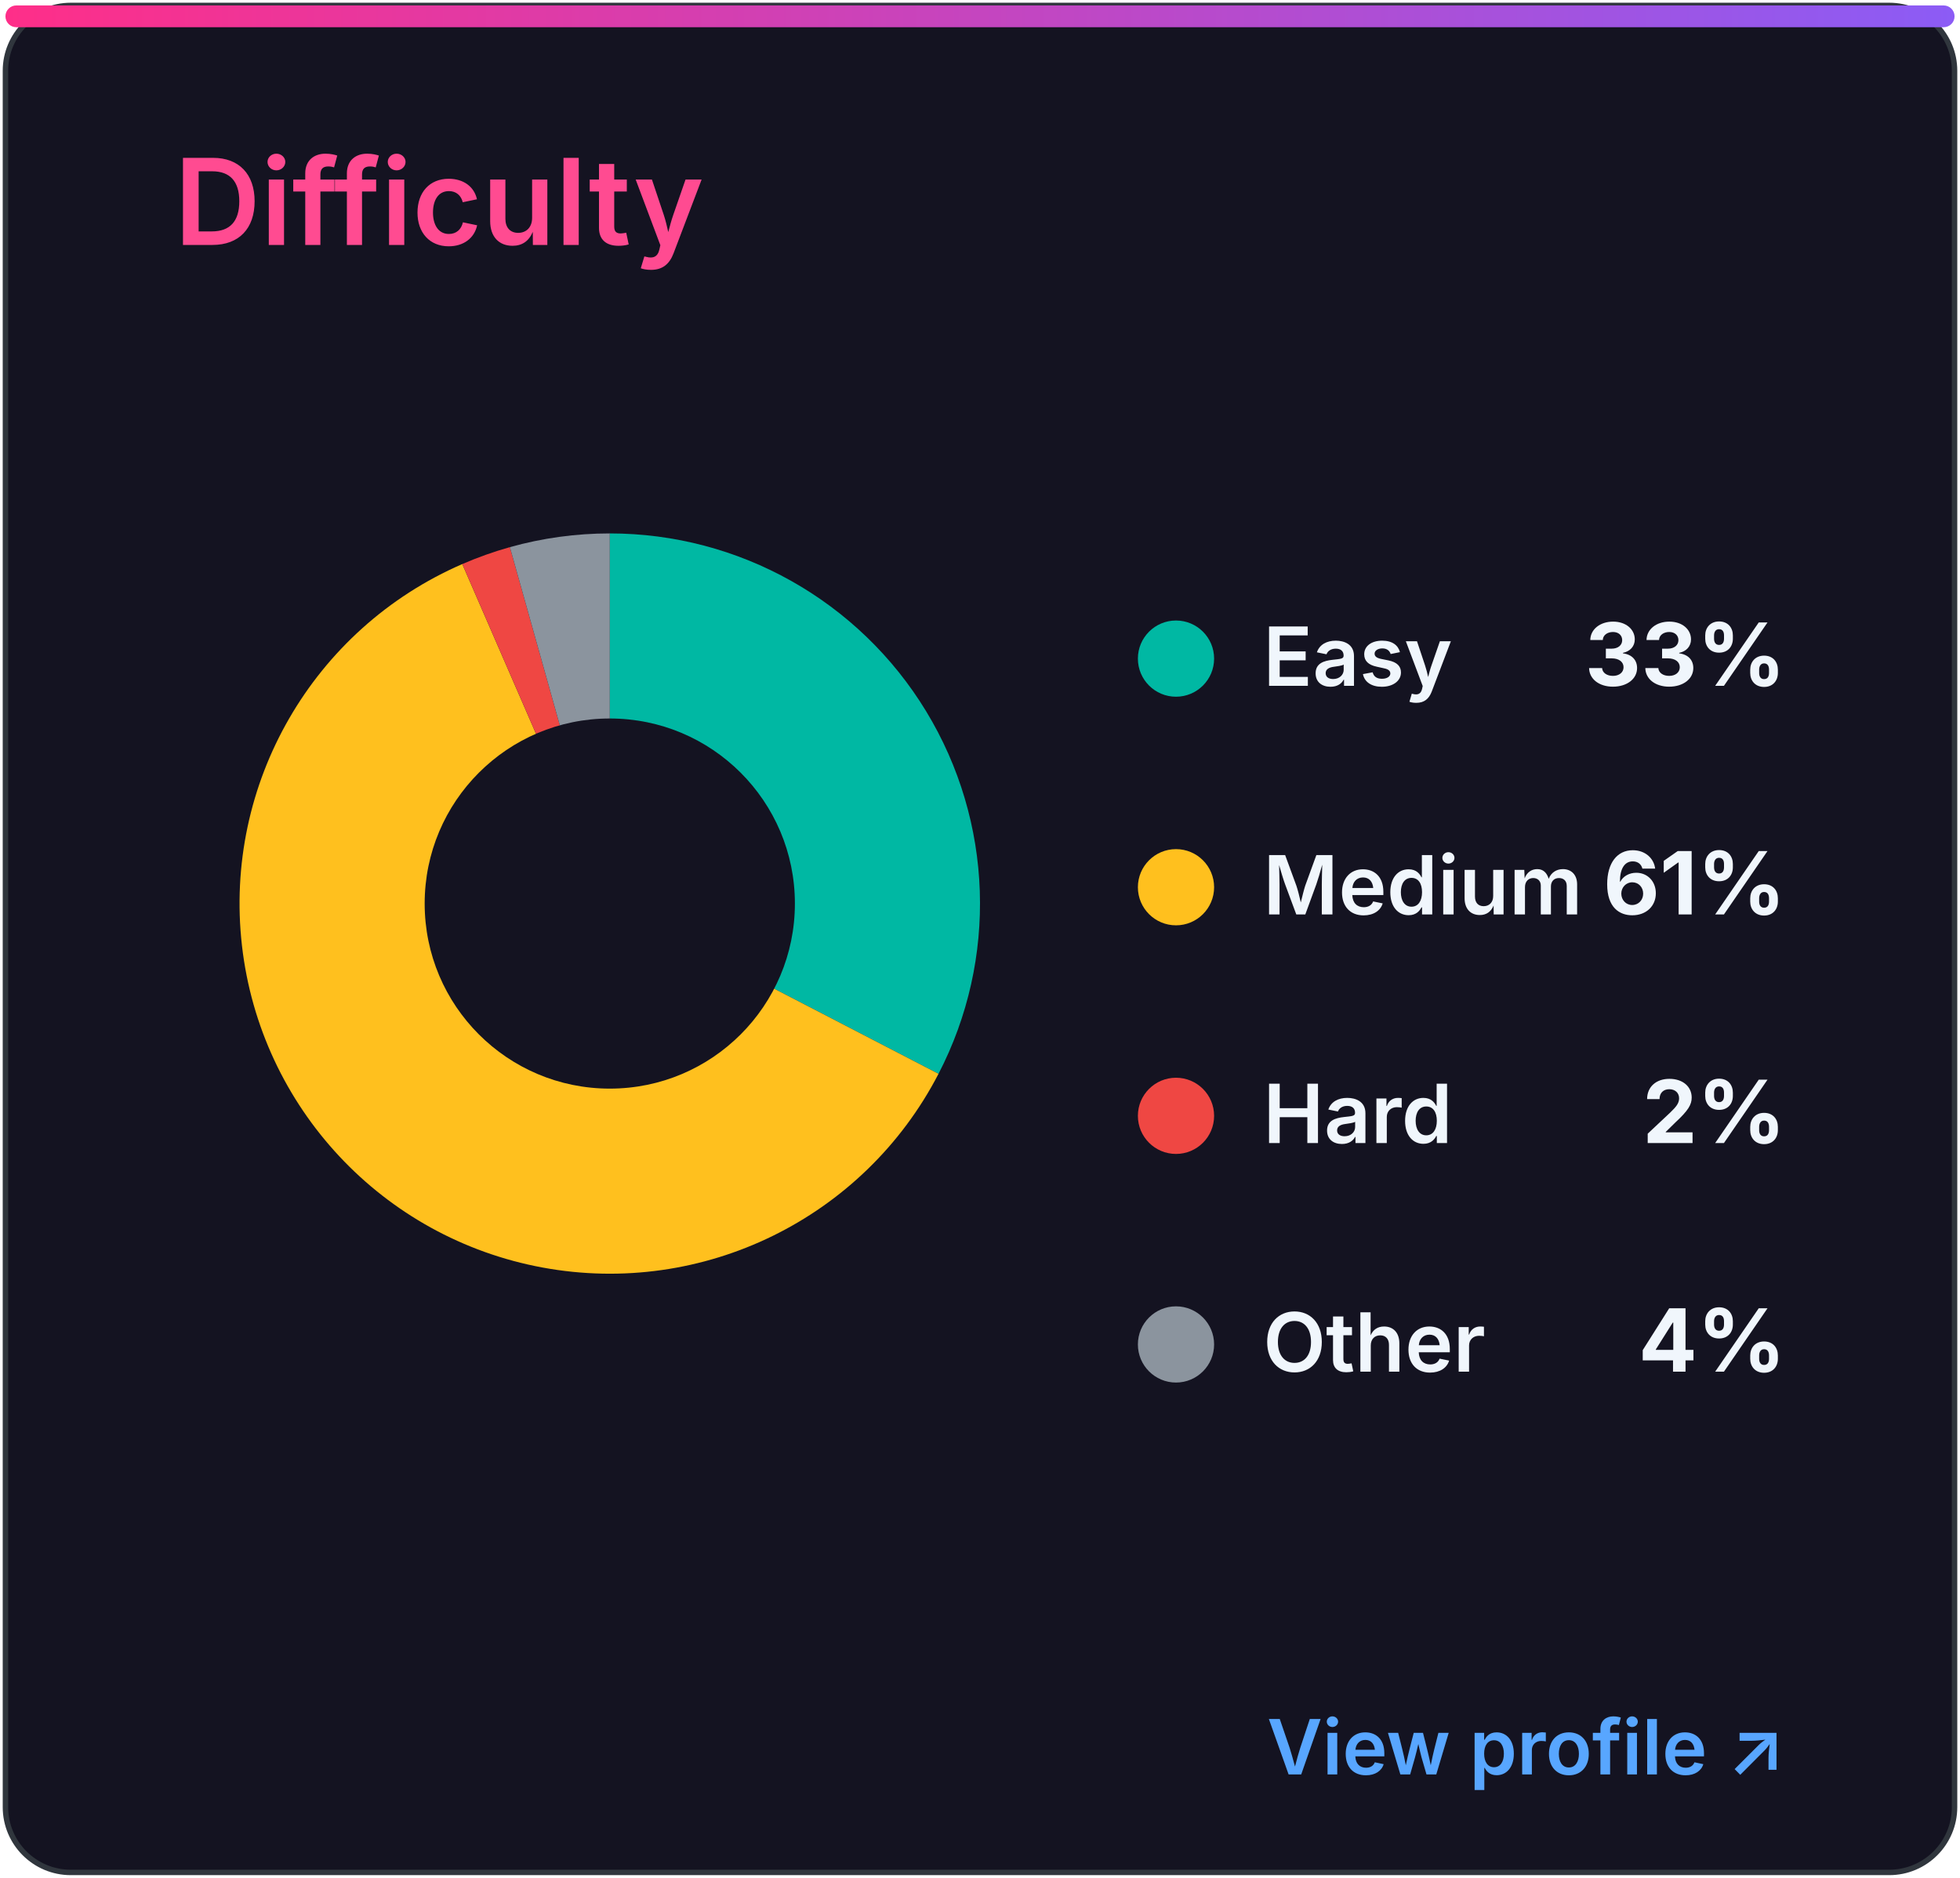
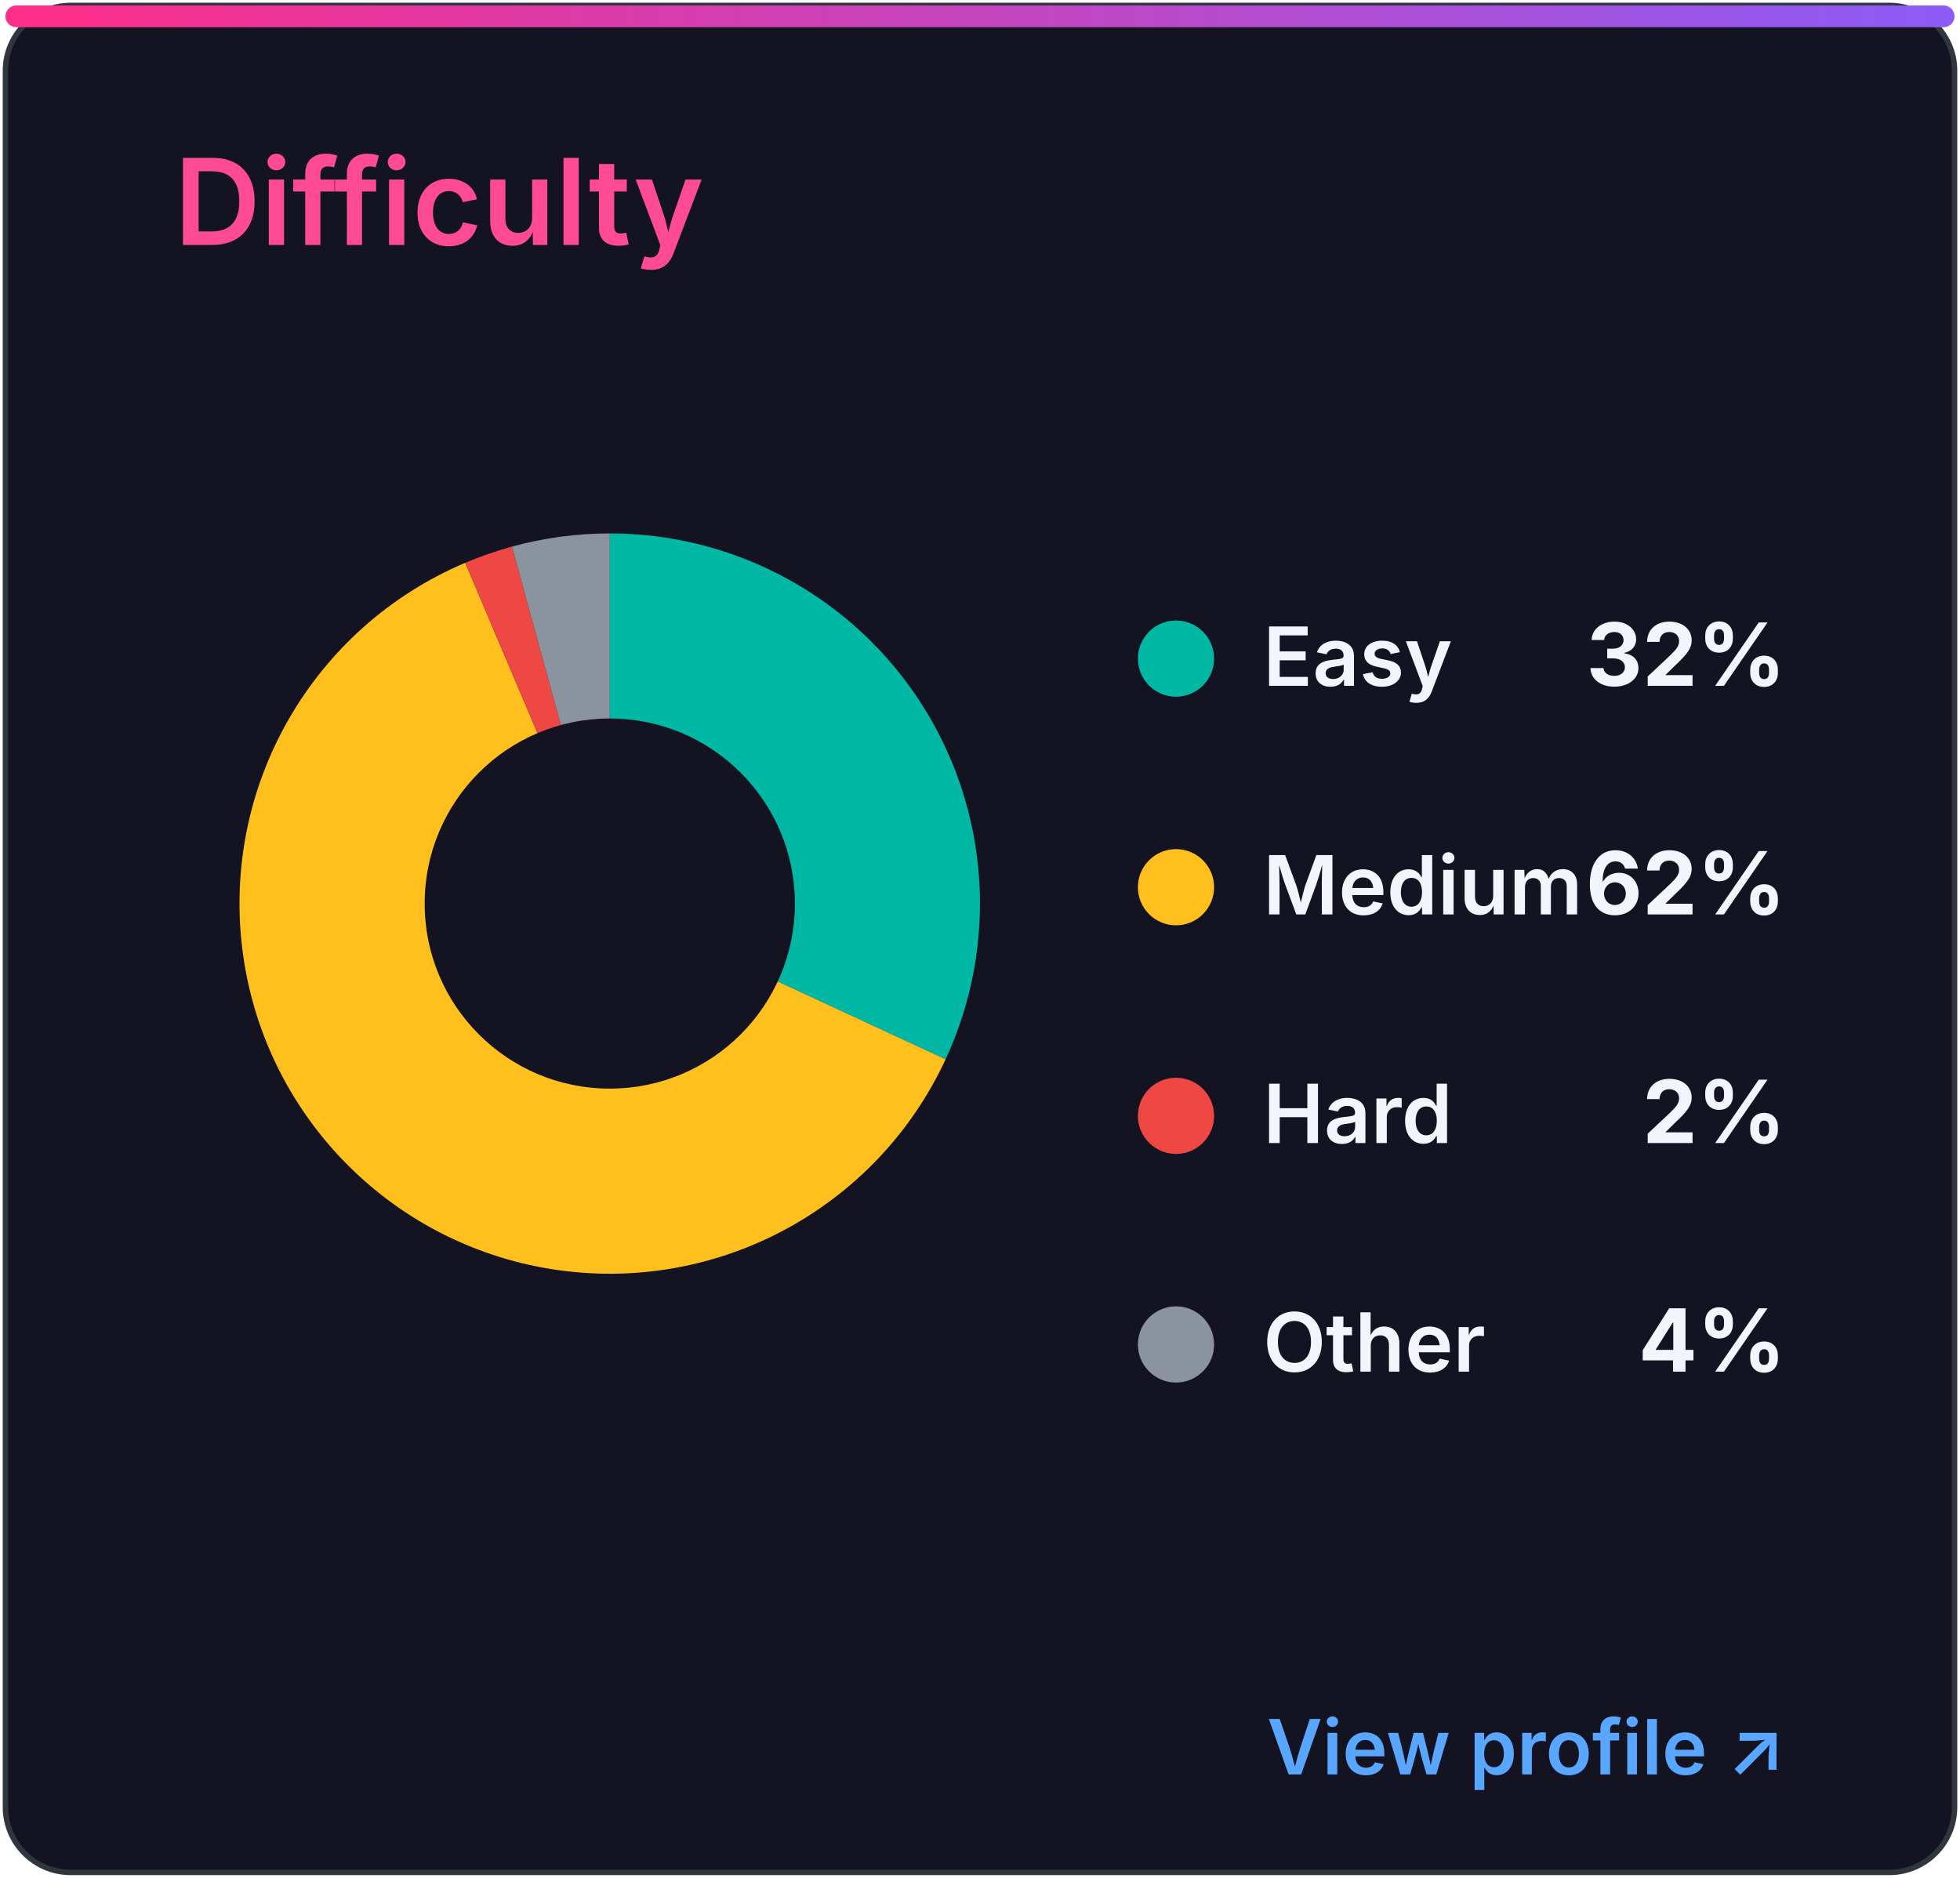
<svg xmlns="http://www.w3.org/2000/svg" width="360" height="345" viewBox="0 0 360 345" role="img" aria-labelledby="title desc">
  <defs>
    <linearGradient id="accent" x1="0" x2="1">
      <stop stop-color="#ff2e88" />
      <stop offset="1" stop-color="#8b5cf6" />
    </linearGradient>
    <clipPath id="bar">
      <rect x="32" y="82" width="296" height="8" rx="4" />
    </clipPath>
    <style>
.heading{font:600 22px -apple-system,BlinkMacSystemFont,'Segoe UI',sans-serif;fill:#ff4b91}
.eyebrow{font:600 10px -apple-system,BlinkMacSystemFont,'Segoe UI',sans-serif;letter-spacing:1.2px;fill:#8b949e}
.total{font:700 52px -apple-system,BlinkMacSystemFont,'Segoe UI',sans-serif;fill:#f0f6fc}
.metric{font:600 15px -apple-system,BlinkMacSystemFont,'Segoe UI',sans-serif;fill:#f0f6fc}
.count{font:700 16px -apple-system,BlinkMacSystemFont,'Segoe UI',sans-serif;fill:#f0f6fc}
.muted{font:500 13px -apple-system,BlinkMacSystemFont,'Segoe UI',sans-serif;fill:#8b949e}
.language{font:700 31px -apple-system,BlinkMacSystemFont,'Segoe UI',sans-serif;fill:#f0f6fc}
.link{font:600 14px -apple-system,BlinkMacSystemFont,'Segoe UI',sans-serif;fill:#58a6ff}
</style>
  </defs>
  <rect x="1" y="1" width="358" height="343" rx="12" fill="#141321" stroke="#30363d" />
  <rect x="1" y="1" width="358" height="4" rx="2" fill="url(#accent)" />
  <text x="32" y="45" class="heading">Difficulty</text>
-   <path d="M 112 166 L 112.00 98.00 A 68 68 0 0 1 172.38 197.28 Z" fill="#00b8a3" />
-   <path d="M 112 166 L 172.38 197.28 A 68 68 0 1 1 84.91 103.63 Z" fill="#ffc01e" />
-   <path d="M 112 166 L 84.91 103.63 A 68 68 0 0 1 93.65 100.52 Z" fill="#ef4743" />
-   <path d="M 112 166 L 93.65 100.52 A 68 68 0 0 1 112.00 98.00 Z" fill="#8b949e" />
+   <path d="M 112 166 L 112.00 98.00 A 68 68 0 0 1 173.68 194.62 Z" fill="#00b8a3" />
+   <path d="M 112 166 L 173.68 194.62 A 68 68 0 1 1 85.45 103.40 Z" fill="#ffc01e" />
+   <path d="M 112 166 L 85.45 103.40 A 68 68 0 0 1 94.03 100.42 Z" fill="#ef4743" />
+   <path d="M 112 166 L 94.03 100.42 A 68 68 0 0 1 112.00 98.00 Z" fill="#8b949e" />
  <circle cx="112" cy="166" r="34" fill="#141321" />
  <circle cx="216" cy="121" r="7" fill="#00b8a3" />
  <text x="232" y="126" class="metric">Easy</text>
-   <text x="328" y="126" class="count" text-anchor="end">33%</text>
+   <text x="328" y="126" class="count" text-anchor="end">32%</text>
  <circle cx="216" cy="163" r="7" fill="#ffc01e" />
  <text x="232" y="168" class="metric">Medium</text>
-   <text x="328" y="168" class="count" text-anchor="end">61%</text>
+   <text x="328" y="168" class="count" text-anchor="end">62%</text>
  <circle cx="216" cy="205" r="7" fill="#ef4743" />
  <text x="232" y="210" class="metric">Hard</text>
  <text x="328" y="210" class="count" text-anchor="end">2%</text>
  <circle cx="216" cy="247" r="7" fill="#8b949e" />
  <text x="232" y="252" class="metric">Other</text>
  <text x="328" y="252" class="count" text-anchor="end">4%</text>
  <text x="328" y="326" class="link" text-anchor="end">View profile ↗</text>
</svg>
